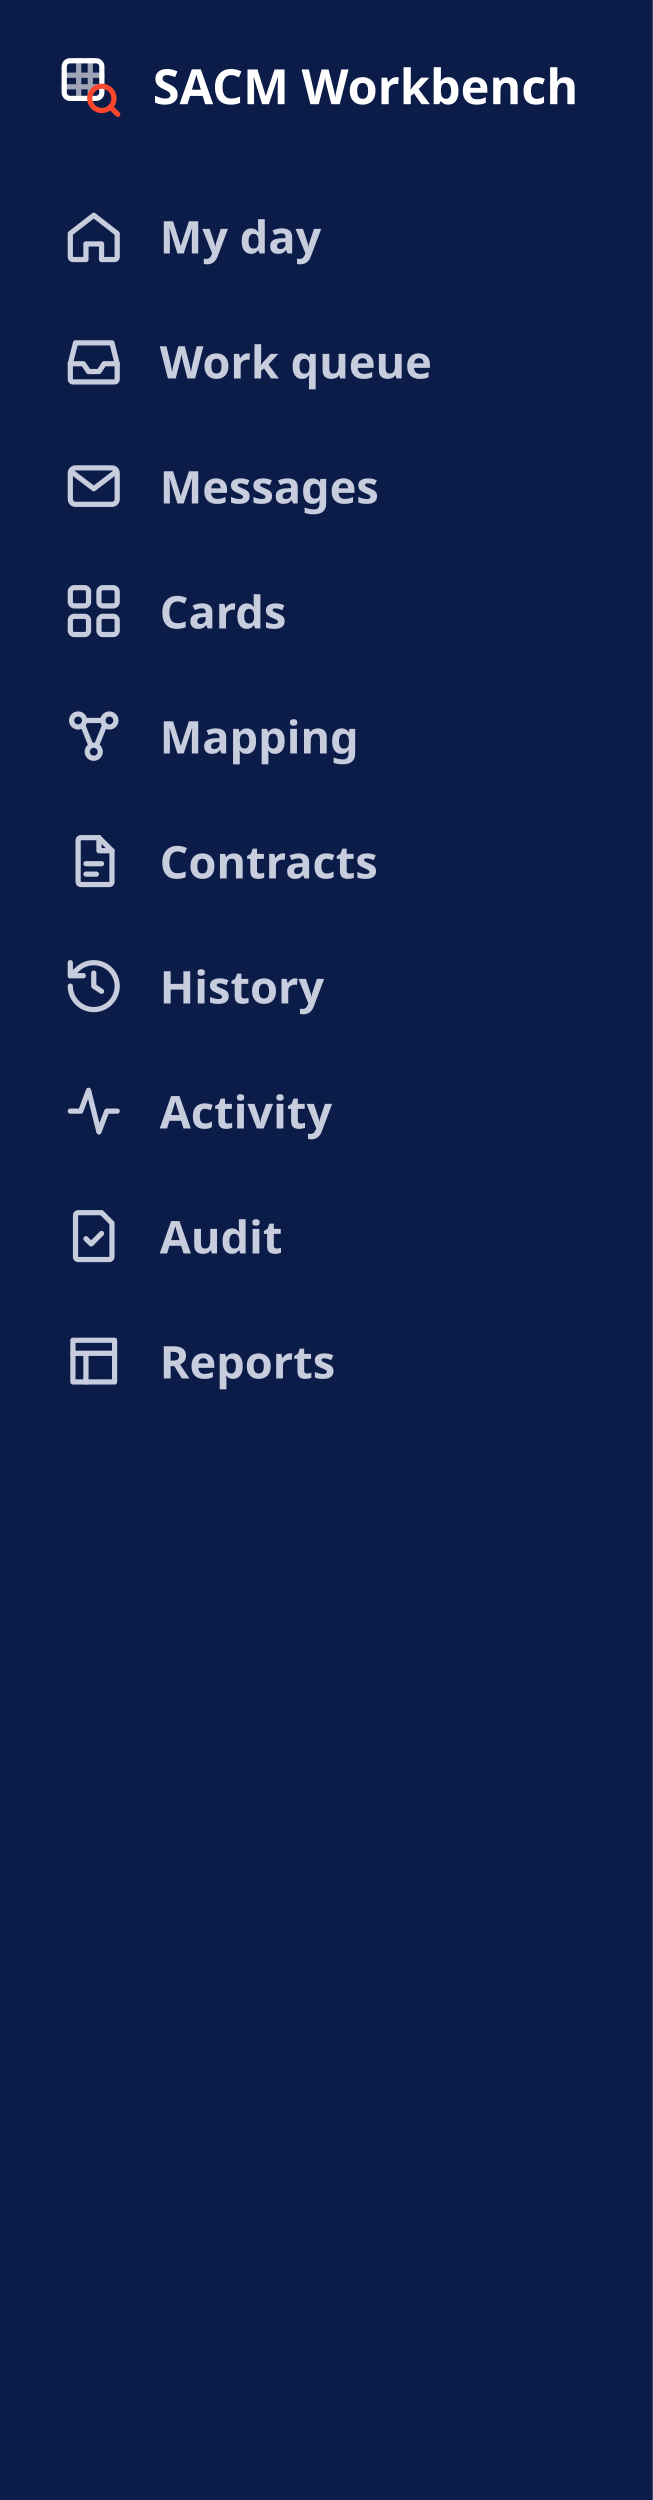
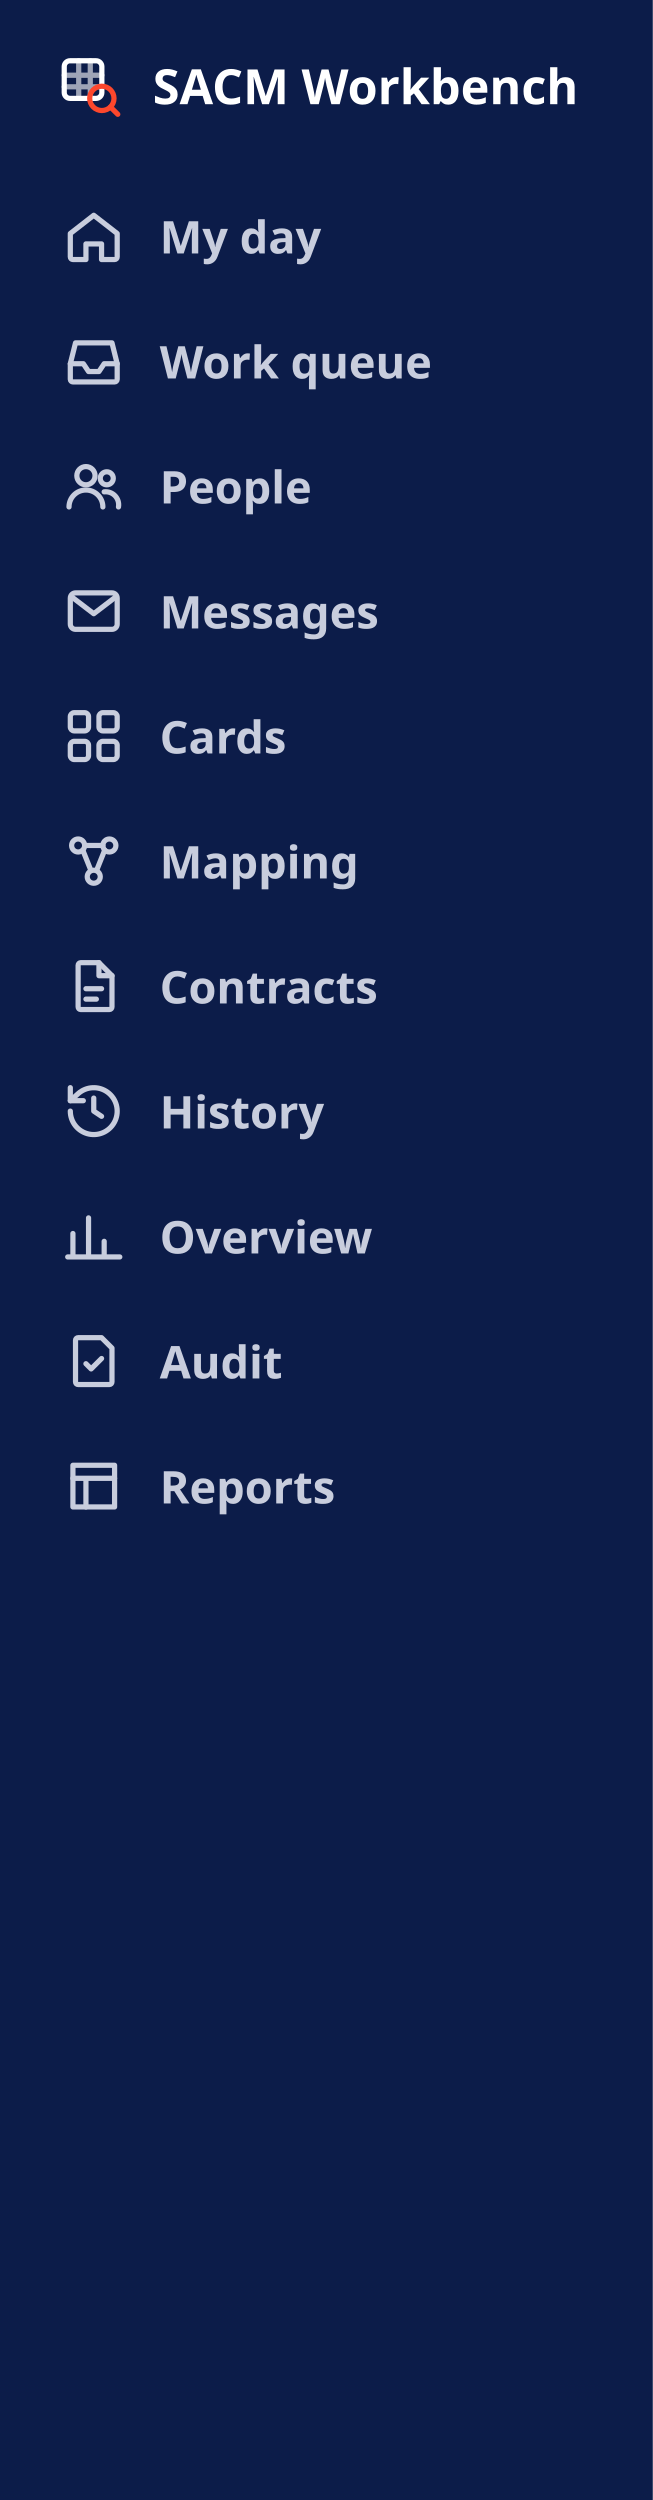
<svg xmlns="http://www.w3.org/2000/svg" width="188" height="720" viewBox="0 0 188 720">
  <rect width="188" height="720" fill="#0c1c49" />
  <g transform="translate(16 15) scale(0.8333)" fill="none" stroke="#ffffff" stroke-width="1.8" stroke-linecap="round" stroke-linejoin="round">
    <rect x="3" y="3" width="13" height="13" rx="2" />
    <path d="M3 8h13M3 12h13M8 3v13M12 3v13" opacity=".6" />
    <circle cx="16" cy="16" r="4.2" stroke="#fd472c" />
    <path d="M19 19l2.5 2.5" stroke="#fd472c" />
  </g>
  <text x="44" y="30" font-family="Segoe UI, sans-serif" font-size="14" font-weight="700" fill="#ffffff">SACM Workbench</text>
  <g transform="translate(18 59) scale(0.75)" fill="none" stroke="#e6e9f4" stroke-width="2" stroke-linecap="round" stroke-linejoin="round" opacity="0.86">
    <path d="M3 11l9-7 9 7v9a1 1 0 0 1-1 1h-5v-6H9v6H4a1 1 0 0 1-1-1z" />
  </g>
  <text x="46" y="73" font-family="Segoe UI, sans-serif" font-size="13" font-weight="600" fill="#e6e9f4" opacity="0.86">My day</text>
  <g transform="translate(18 95) scale(0.75)" fill="none" stroke="#e6e9f4" stroke-width="2" stroke-linecap="round" stroke-linejoin="round" opacity="0.86">
    <path d="M3 13h5l2 3h4l2-3h5" />
    <path d="M5 5h14l2 8v6a1 1 0 0 1-1 1H4a1 1 0 0 1-1-1v-6z" />
  </g>
  <text x="46" y="109" font-family="Segoe UI, sans-serif" font-size="13" font-weight="600" fill="#e6e9f4" opacity="0.86">Work queue</text>
  <g transform="translate(18 131) scale(0.75)" fill="none" stroke="#e6e9f4" stroke-width="2" stroke-linecap="round" stroke-linejoin="round" opacity="0.86">
+     <circle cx="9" cy="8" r="3.5" />
+     <path d="M2.5 20a6.5 6.5 0 0 1 13 0" />
+     <circle cx="17" cy="9" r="2.5" />
+     <path d="M16 14.2a5 5 0 0 1 5.5 5.8" />
+   </g>
+   <text x="46" y="145" font-family="Segoe UI, sans-serif" font-size="13" font-weight="600" fill="#e6e9f4" opacity="0.86">People</text>
+   <g transform="translate(18 167) scale(0.75)" fill="none" stroke="#e6e9f4" stroke-width="2" stroke-linecap="round" stroke-linejoin="round" opacity="0.86">
    <rect x="3" y="5" width="18" height="14" rx="2" />
    <path d="M3.5 6.5L12 13l8.5-6.5" />
  </g>
-   <text x="46" y="145" font-family="Segoe UI, sans-serif" font-size="13" font-weight="600" fill="#e6e9f4" opacity="0.86">Messages</text>
-   <g transform="translate(18 167) scale(0.75)" fill="none" stroke="#e6e9f4" stroke-width="2" stroke-linecap="round" stroke-linejoin="round" opacity="0.86">
+   <text x="46" y="181" font-family="Segoe UI, sans-serif" font-size="13" font-weight="600" fill="#e6e9f4" opacity="0.86">Messages</text>
+   <g transform="translate(18 203) scale(0.75)" fill="none" stroke="#e6e9f4" stroke-width="2" stroke-linecap="round" stroke-linejoin="round" opacity="0.86">
    <rect x="3" y="3" width="7" height="7" rx="1.5" />
    <rect x="14" y="3" width="7" height="7" rx="1.5" />
    <rect x="3" y="14" width="7" height="7" rx="1.5" />
    <rect x="14" y="14" width="7" height="7" rx="1.5" />
  </g>
-   <text x="46" y="181" font-family="Segoe UI, sans-serif" font-size="13" font-weight="600" fill="#e6e9f4" opacity="0.86">Cards</text>
-   <g transform="translate(18 203) scale(0.75)" fill="none" stroke="#e6e9f4" stroke-width="2" stroke-linecap="round" stroke-linejoin="round" opacity="0.86">
+   <text x="46" y="217" font-family="Segoe UI, sans-serif" font-size="13" font-weight="600" fill="#e6e9f4" opacity="0.86">Cards</text>
+   <g transform="translate(18 239) scale(0.75)" fill="none" stroke="#e6e9f4" stroke-width="2" stroke-linecap="round" stroke-linejoin="round" opacity="0.86">
    <circle cx="6" cy="6" r="2.5" />
    <circle cx="18" cy="6" r="2.5" />
    <circle cx="12" cy="18" r="2.5" />
    <path d="M7.8 7.8l3 7.5M16.2 7.8l-3 7.5M8.5 6h7" />
  </g>
-   <text x="46" y="217" font-family="Segoe UI, sans-serif" font-size="13" font-weight="600" fill="#e6e9f4" opacity="0.86">Mapping</text>
-   <g transform="translate(18 239) scale(0.75)" fill="none" stroke="#e6e9f4" stroke-width="2" stroke-linecap="round" stroke-linejoin="round" opacity="0.86">
+   <text x="46" y="253" font-family="Segoe UI, sans-serif" font-size="13" font-weight="600" fill="#e6e9f4" opacity="0.86">Mapping</text>
+   <g transform="translate(18 275) scale(0.75)" fill="none" stroke="#e6e9f4" stroke-width="2" stroke-linecap="round" stroke-linejoin="round" opacity="0.86">
    <path d="M7 3h7l5 5v12a1 1 0 0 1-1 1H7a1 1 0 0 1-1-1V4a1 1 0 0 1 1-1z" />
    <path d="M14 3v5h5M9 13h6M9 17h4" />
  </g>
-   <text x="46" y="253" font-family="Segoe UI, sans-serif" font-size="13" font-weight="600" fill="#e6e9f4" opacity="0.86">Contracts</text>
-   <g transform="translate(18 275) scale(0.75)" fill="none" stroke="#e6e9f4" stroke-width="2" stroke-linecap="round" stroke-linejoin="round" opacity="0.86">
+   <text x="46" y="289" font-family="Segoe UI, sans-serif" font-size="13" font-weight="600" fill="#e6e9f4" opacity="0.86">Contracts</text>
+   <g transform="translate(18 311) scale(0.75)" fill="none" stroke="#e6e9f4" stroke-width="2" stroke-linecap="round" stroke-linejoin="round" opacity="0.86">
    <path d="M3 12a9 9 0 1 0 3-6.7L3 8" />
    <path d="M3 3v5h5" />
    <path d="M12 7v5l3 2" />
  </g>
-   <text x="46" y="289" font-family="Segoe UI, sans-serif" font-size="13" font-weight="600" fill="#e6e9f4" opacity="0.86">History</text>
-   <g transform="translate(18 311) scale(0.75)" fill="none" stroke="#e6e9f4" stroke-width="2" stroke-linecap="round" stroke-linejoin="round" opacity="0.86">
-     <path d="M3 12h4l3-8 4 16 3-8h4" />
+   <text x="46" y="325" font-family="Segoe UI, sans-serif" font-size="13" font-weight="600" fill="#e6e9f4" opacity="0.86">History</text>
+   <g transform="translate(18 347) scale(0.75)" fill="none" stroke="#e6e9f4" stroke-width="2" stroke-linecap="round" stroke-linejoin="round" opacity="0.86">
+     <path d="M4 20V11M10 20V5M16 20v-6M2 20h20" />
  </g>
-   <text x="46" y="325" font-family="Segoe UI, sans-serif" font-size="13" font-weight="600" fill="#e6e9f4" opacity="0.86">Activity</text>
-   <g transform="translate(18 347) scale(0.75)" fill="none" stroke="#e6e9f4" stroke-width="2" stroke-linecap="round" stroke-linejoin="round" opacity="0.86">
+   <text x="46" y="361" font-family="Segoe UI, sans-serif" font-size="13" font-weight="600" fill="#e6e9f4" opacity="0.86">Overview</text>
+   <g transform="translate(18 383) scale(0.75)" fill="none" stroke="#e6e9f4" stroke-width="2" stroke-linecap="round" stroke-linejoin="round" opacity="0.86">
    <path d="M9 3h6l4 4v13a1 1 0 0 1-1 1H6a1 1 0 0 1-1-1V4a1 1 0 0 1 1-1z" />
    <path d="M9 13l2 2 4-4" />
  </g>
-   <text x="46" y="361" font-family="Segoe UI, sans-serif" font-size="13" font-weight="600" fill="#e6e9f4" opacity="0.86">Audit</text>
-   <g transform="translate(18 383) scale(0.75)" fill="none" stroke="#e6e9f4" stroke-width="2" stroke-linecap="round" stroke-linejoin="round" opacity="0.86">
+   <text x="46" y="397" font-family="Segoe UI, sans-serif" font-size="13" font-weight="600" fill="#e6e9f4" opacity="0.86">Audit</text>
+   <g transform="translate(18 419) scale(0.75)" fill="none" stroke="#e6e9f4" stroke-width="2" stroke-linecap="round" stroke-linejoin="round" opacity="0.86">
    <path d="M4 4h16v16H4z" />
    <path d="M4 9h16M9 9v11" />
  </g>
-   <text x="46" y="397" font-family="Segoe UI, sans-serif" font-size="13" font-weight="600" fill="#e6e9f4" opacity="0.86">Reports</text>
+   <text x="46" y="433" font-family="Segoe UI, sans-serif" font-size="13" font-weight="600" fill="#e6e9f4" opacity="0.86">Reports</text>
</svg>
